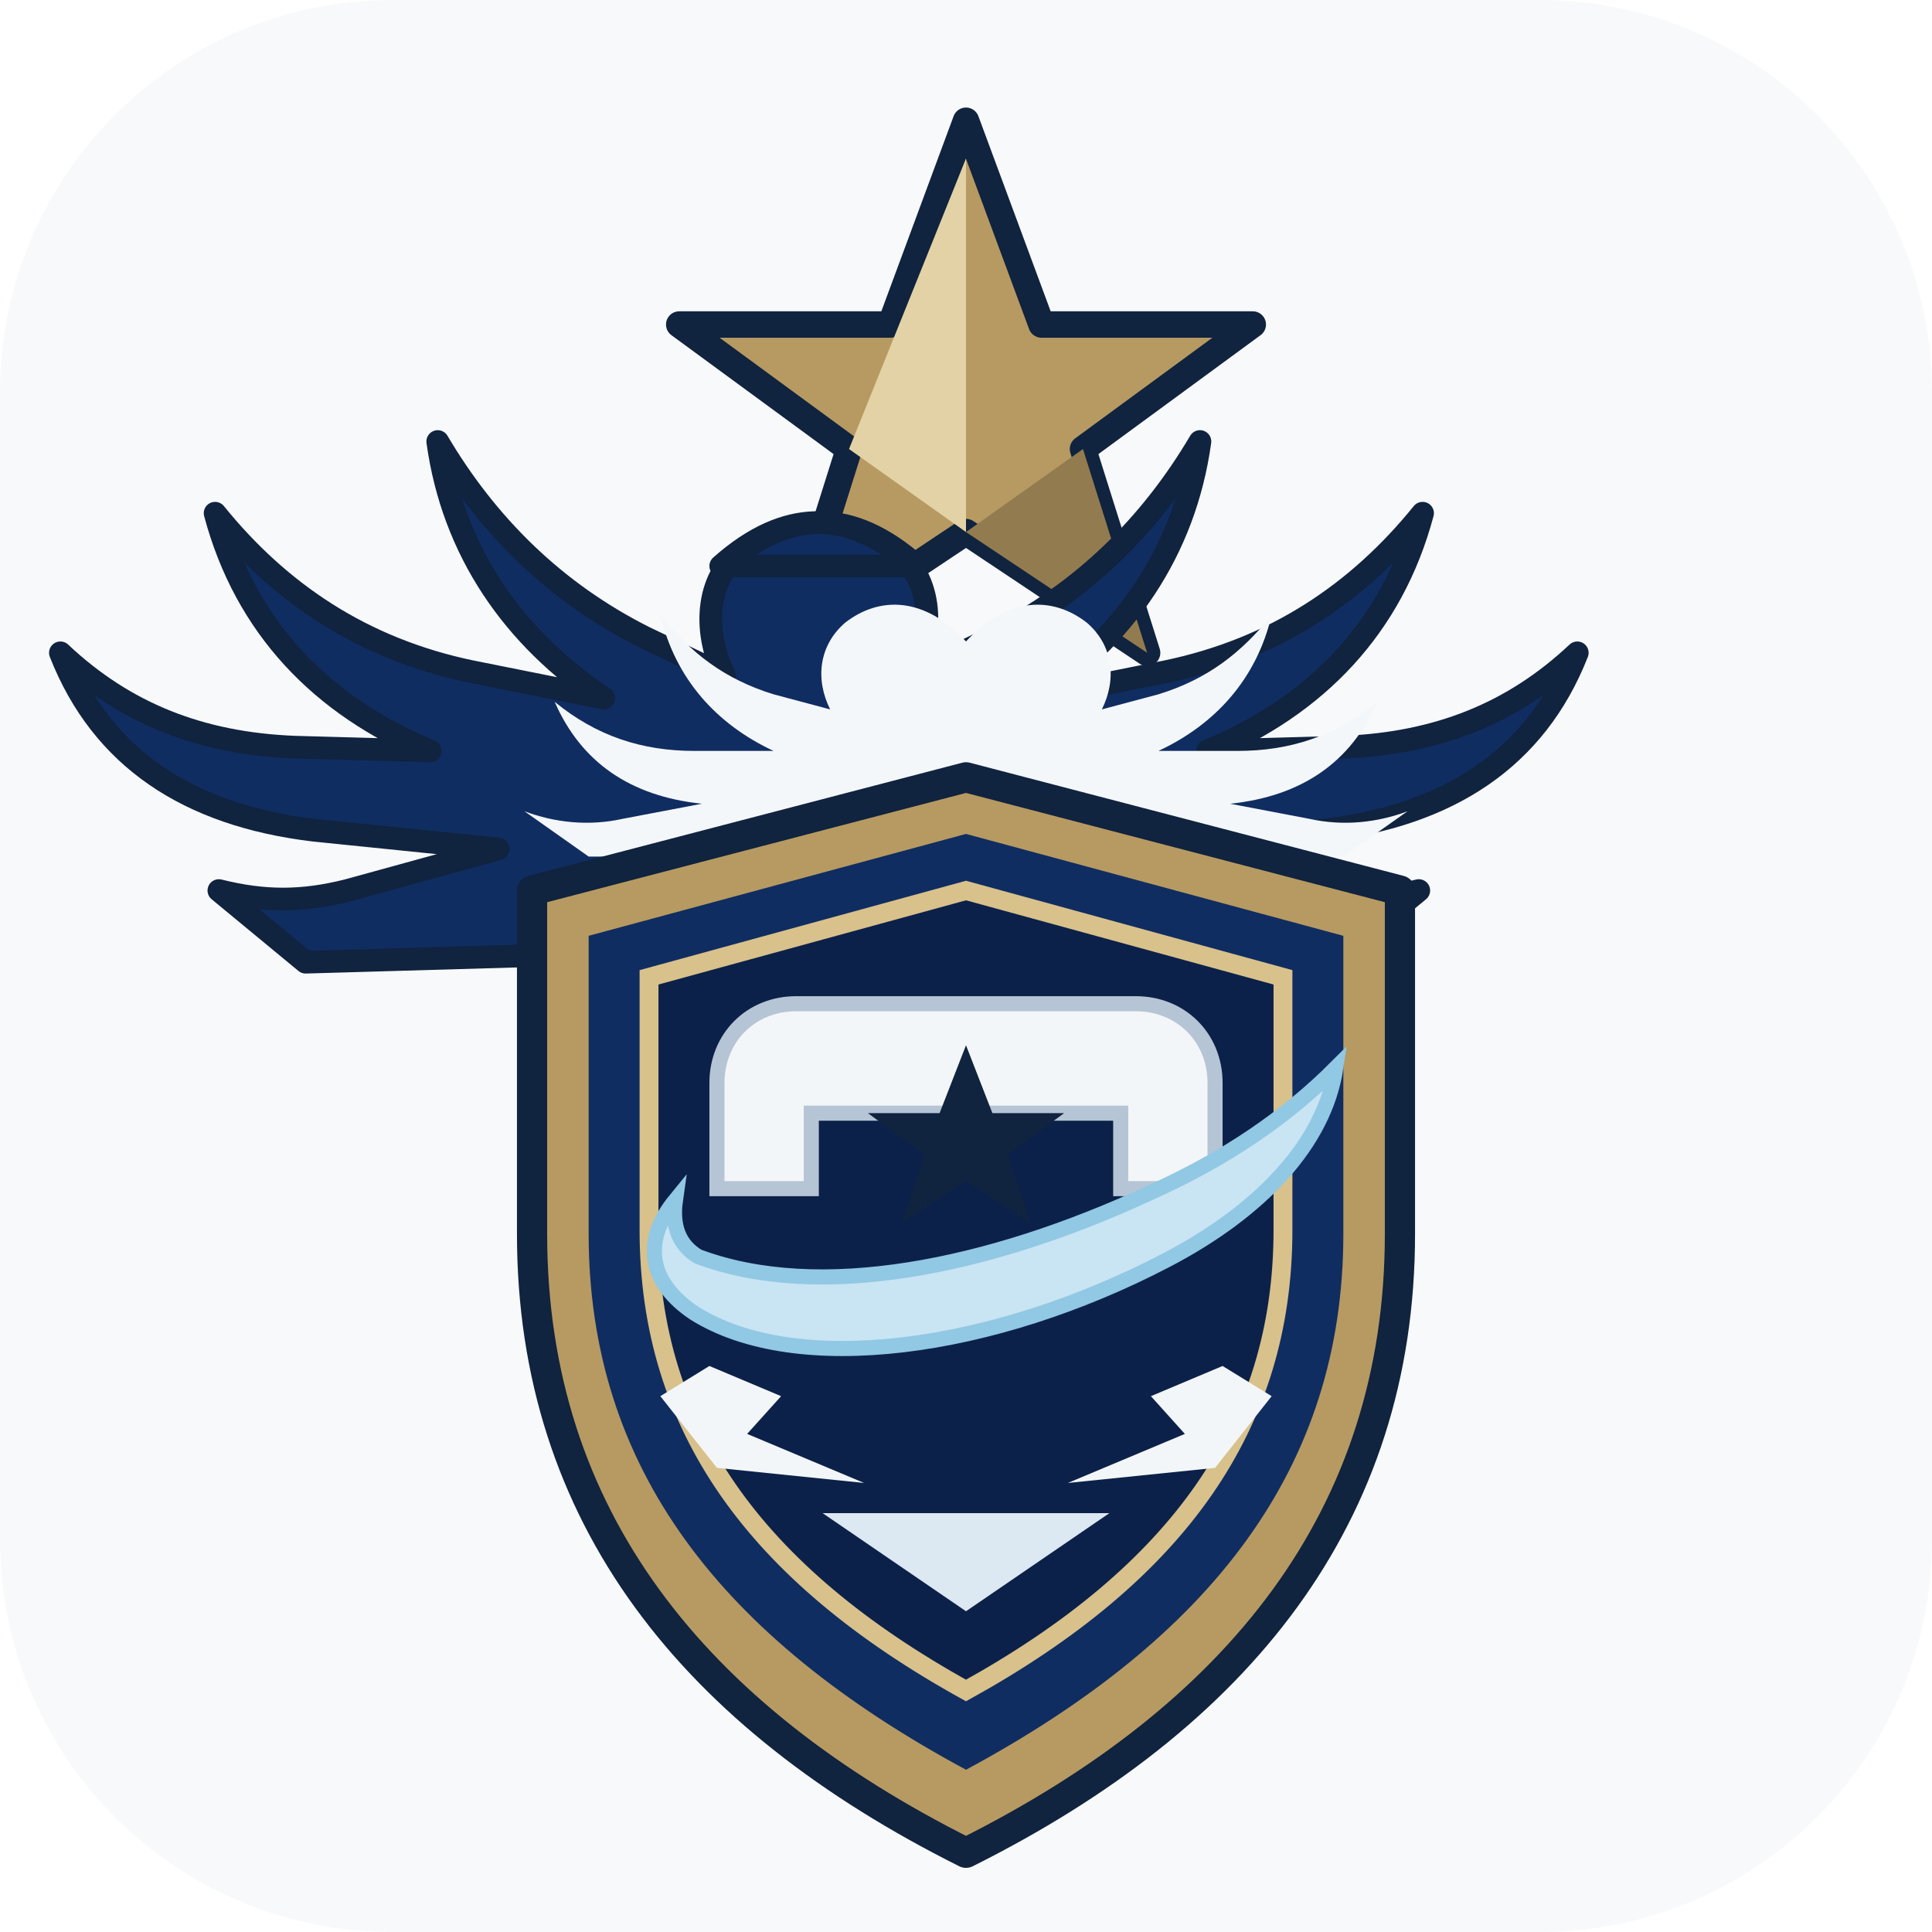
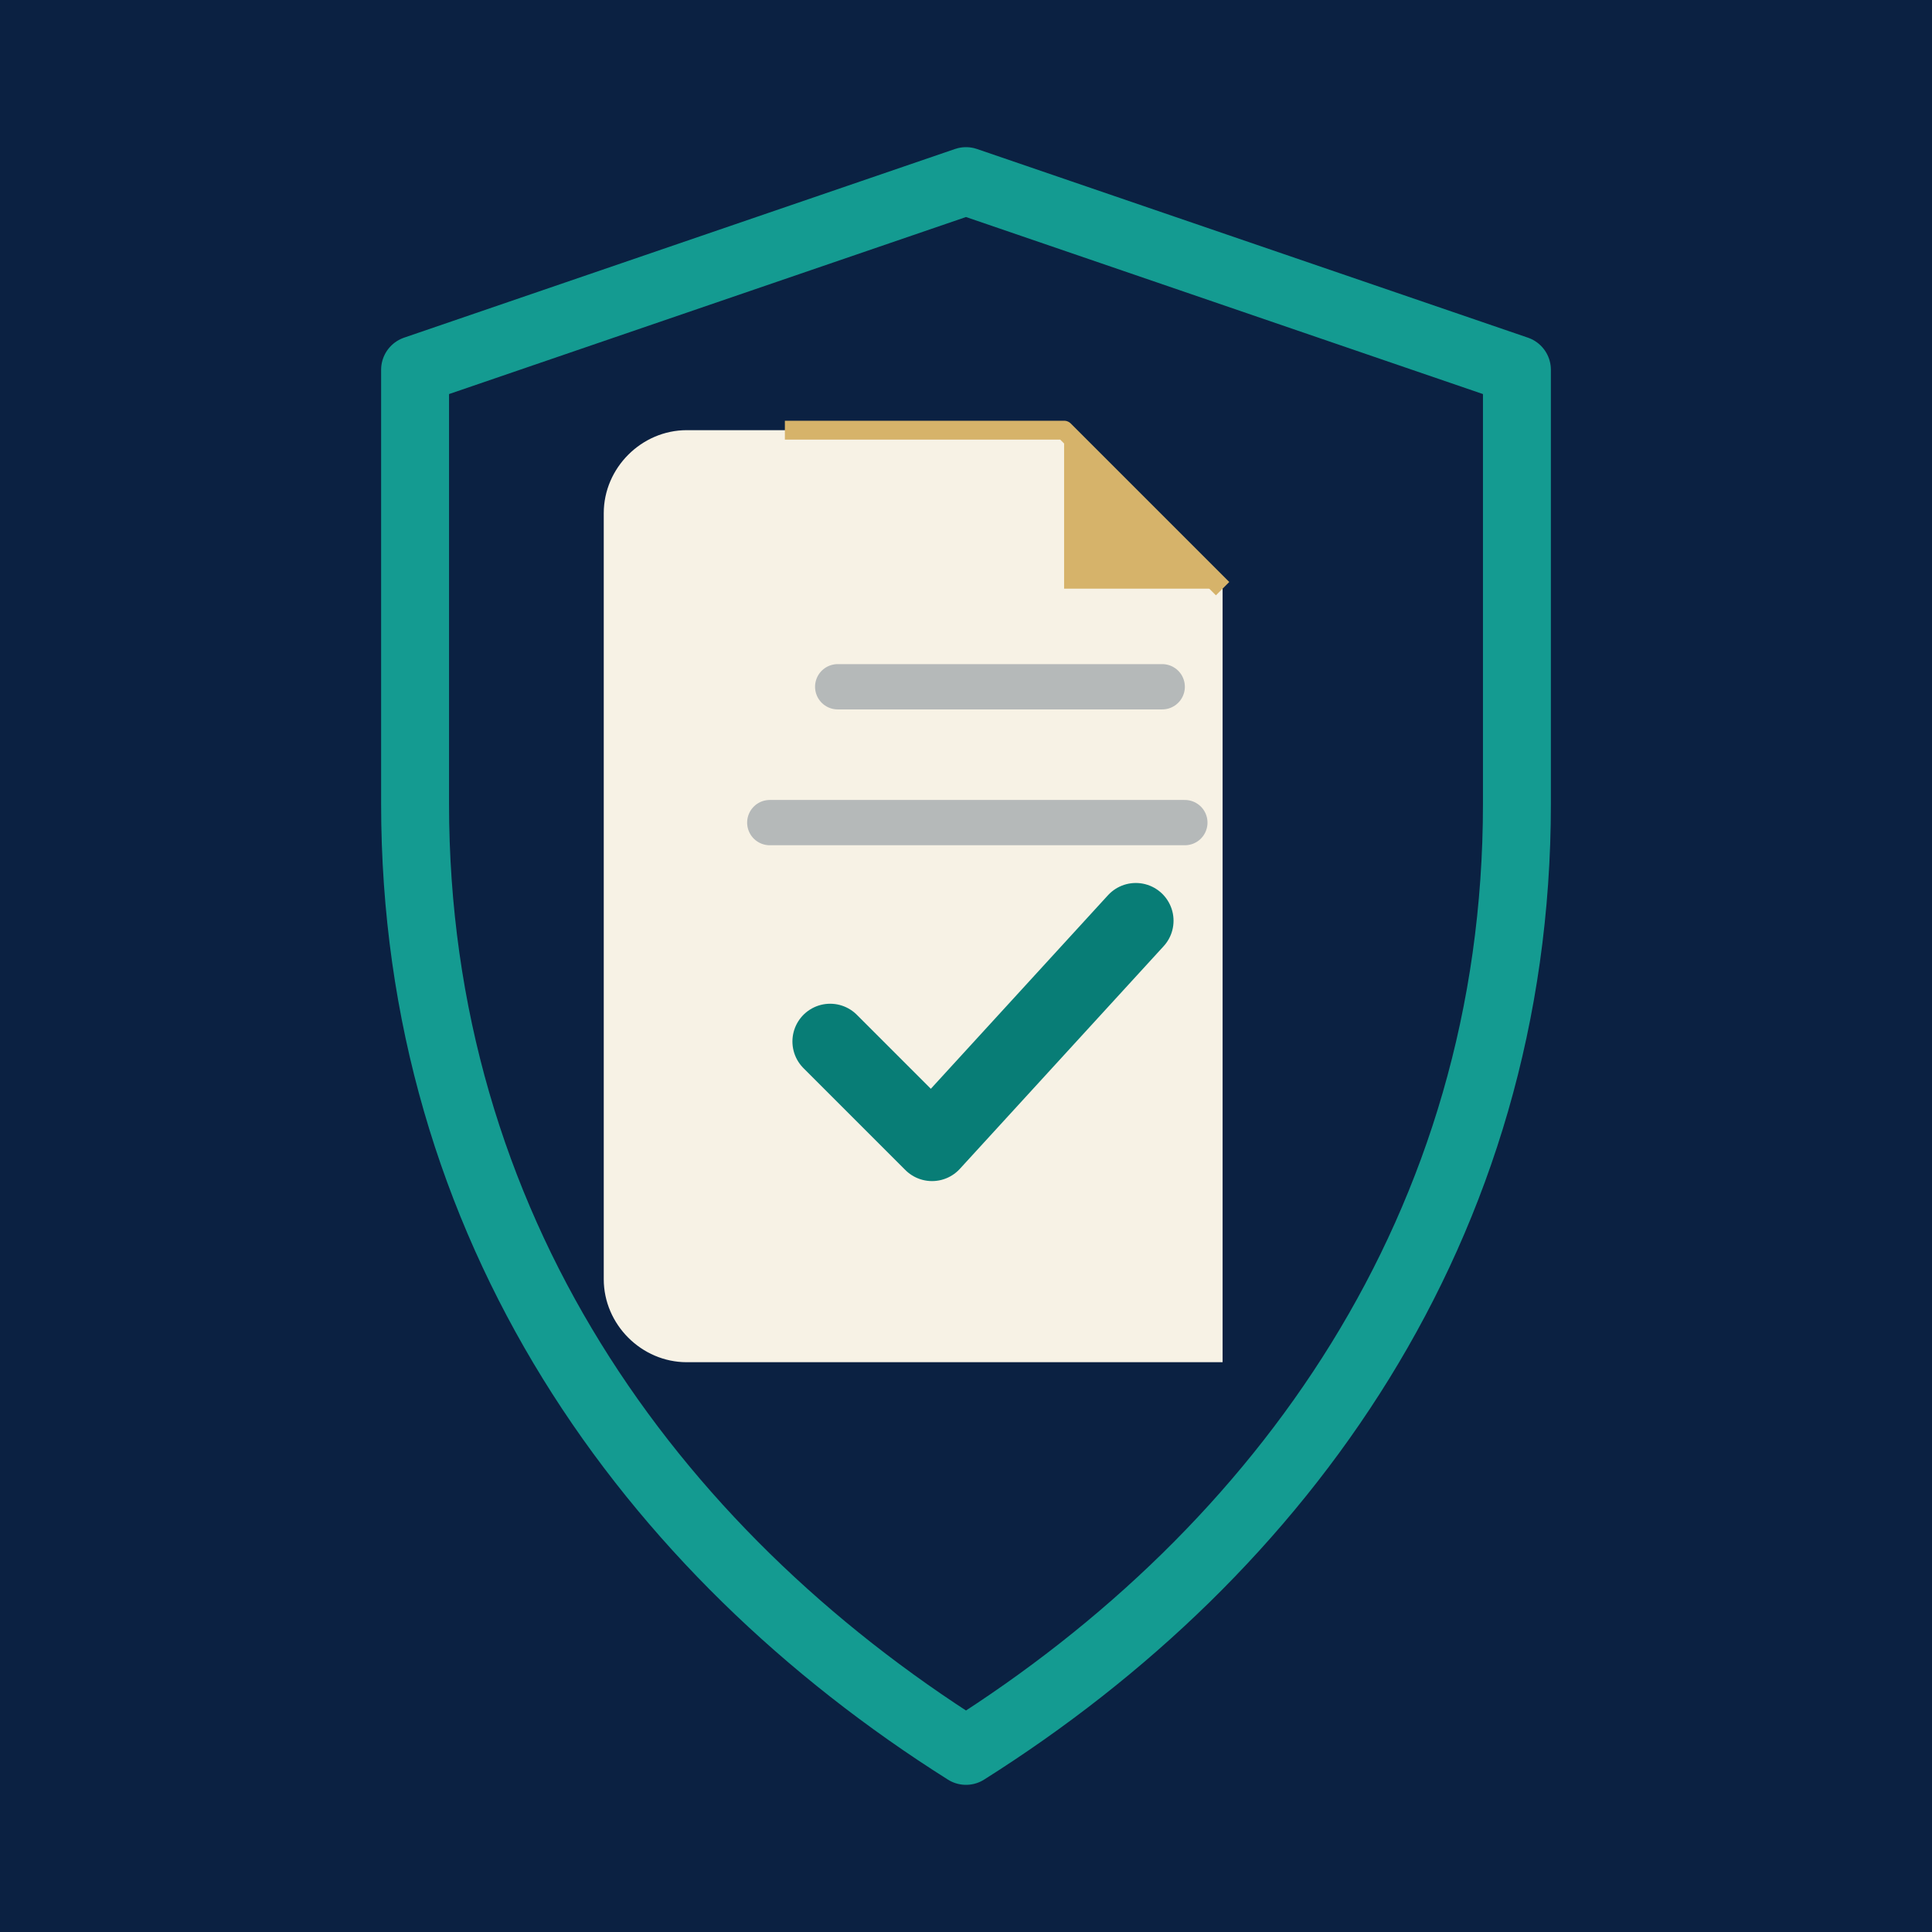
- <svg xmlns="http://www.w3.org/2000/svg" viewBox="0 0 512 512" role="img" aria-label="شعار نظام إدارة الوثائق">
-   <rect width="512" height="512" rx="104" fill="#f8f9fa" />
-   <g transform="translate(0 4)">
-     <path d="M256 28 276 82 332 82 287 115 304 169 256 137 208 169 225 115 180 82 236 82Z" fill="#b69a61" stroke="#10233f" stroke-width="7" stroke-linejoin="round" />
-     <path d="M256 38 256 137 225 115Z" fill="#e2d2a5" />
-     <path d="M256 137 287 115 304 169Z" fill="#927b4f" />
-     <path d="M243 146c-18-16-33-13-45-5-11 7-12 22-6 34l-21-10c-24-12-42-30-55-52 4 29 20 52 44 68l-35-7c-29-6-51-21-68-42 8 30 28 51 57 63l-36-1c-25-1-45-9-62-25 11 28 34 43 67 47l49 5-40 11c-12 3-22 3-34 0l23 19 69-2 25 28 42-12 42 12 25-28 69 2 23-19c-12 3-22 3-34 0l-40-11 49-5c33-4 56-19 67-47-17 16-37 24-62 25l-36 1c29-12 49-33 57-63-17 21-39 36-68 42l-35 7c24-16 40-39 44-68-13 22-31 40-55 52l-21 10c6-12 5-27-6-34-12-8-27-11-45 5Z" fill="#102d61" stroke="#10233f" stroke-width="6" stroke-linejoin="round" />
-     <path d="M256 166c-11-12-23-12-32-5-7 6-8 15-4 23l-15-4c-13-4-22-11-30-21 4 17 15 29 30 36l-21 0c-14 0-26-4-37-13 7 16 20 25 39 27l-21 4c-9 2-18 1-26-2l17 12 45 0 20 22 35-9 35 9 20-22 45 0 17-12c-8 3-17 4-26 2l-21-4c19-2 32-11 39-27-11 9-23 13-37 13l-21 0c15-7 26-19 30-36-8 10-17 17-30 21l-15 4c4-8 3-17-4-23-9-7-21-7-32 5Z" fill="#f4f7fa" />
-     <path d="M256 202 371 232v91c0 75-43 128-115 164-72-36-115-89-115-164v-91Z" fill="#b69a61" stroke="#10233f" stroke-width="8" stroke-linejoin="round" />
-     <path d="M256 217 356 244v79c0 62-35 107-100 142-65-35-100-80-100-142v-79Z" fill="#102d61" />
-     <path d="M256 232 340 255v67c0 52-28 91-84 122-56-31-84-70-84-122v-67Z" fill="#0c2149" stroke="#d8c18b" stroke-width="5" />
-     <path d="M211 262h90c12 0 21 9 21 21v28h-25v-20h-82v20h-25v-28c0-12 9-21 21-21Z" fill="#f3f6f8" stroke="#b6c5d5" stroke-width="4" />
-     <path d="M256 273 263 291h19l-15 11 6 18-17-11-17 11 6-18-15-11h19Z" fill="#10233f" />
-     <path d="M185 329c32 12 77 3 120-17 20-9 36-20 49-33-3 20-20 38-45 51-46 24-98 31-125 14-12-8-14-19-5-30-1 7 1 12 6 15Z" fill="#c9e4f2" stroke="#91c8e4" stroke-width="4" />
-     <path d="m188 358 19 8-9 10 31 13-39-4-15-19Z" fill="#f3f6f8" />
-     <path d="m324 358-19 8 9 10-31 13 39-4 15-19Z" fill="#f3f6f8" />
-     <path d="M218 397h76l-38 26Z" fill="#dce8f2" />
-   </g>
+ <svg xmlns="http://www.w3.org/2000/svg" viewBox="0 0 512 512" role="img" aria-label="أيقونة وثائقي">
+   <rect width="512" height="512" fill="#0b2142" />
+   <path d="M256 48 402 98v115c0 112-62 198-146 251-84-53-146-139-146-251V98L256 48Z" fill="none" stroke="#149b91" stroke-width="18" stroke-linejoin="round" />
+   <path d="M160 136c0-12 10-22 22-22h100l42 42v205H182c-12 0-22-10-22-22V136Z" fill="#f7f2e5" />
+   <path d="M282 114v42h42" fill="#d6b36a" />
+   <path d="M208 114h74l42 42" fill="none" stroke="#d6b36a" stroke-width="5" stroke-linejoin="round" />
+   <path d="M222 182h86M204 218h110" fill="none" stroke="#b5b9b9" stroke-width="12" stroke-linecap="round" />
+   <path d="m220 276 27 27 54-59" fill="none" stroke="#087d76" stroke-width="20" stroke-linecap="round" stroke-linejoin="round" />
</svg>
